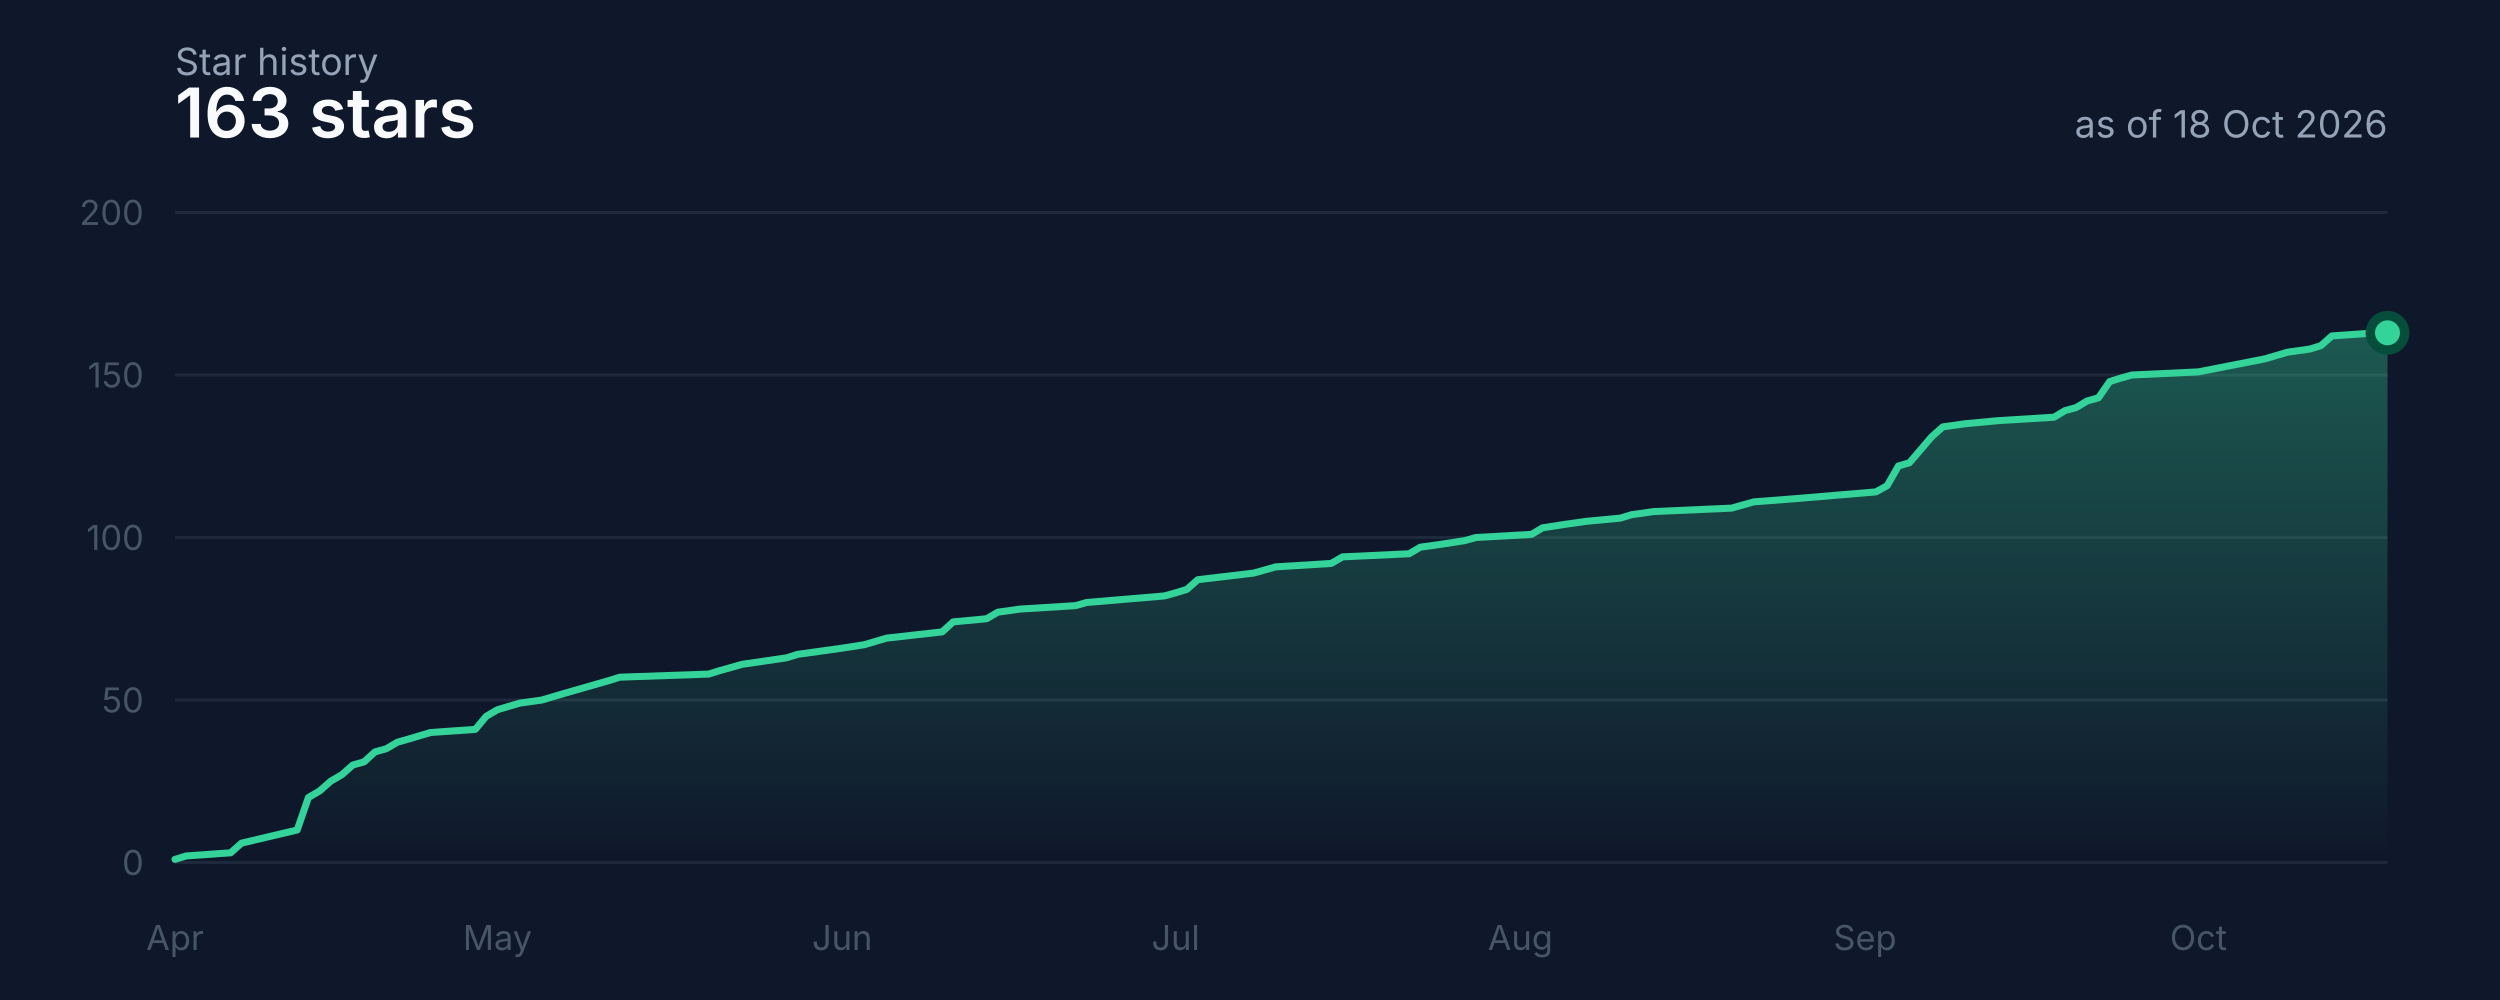
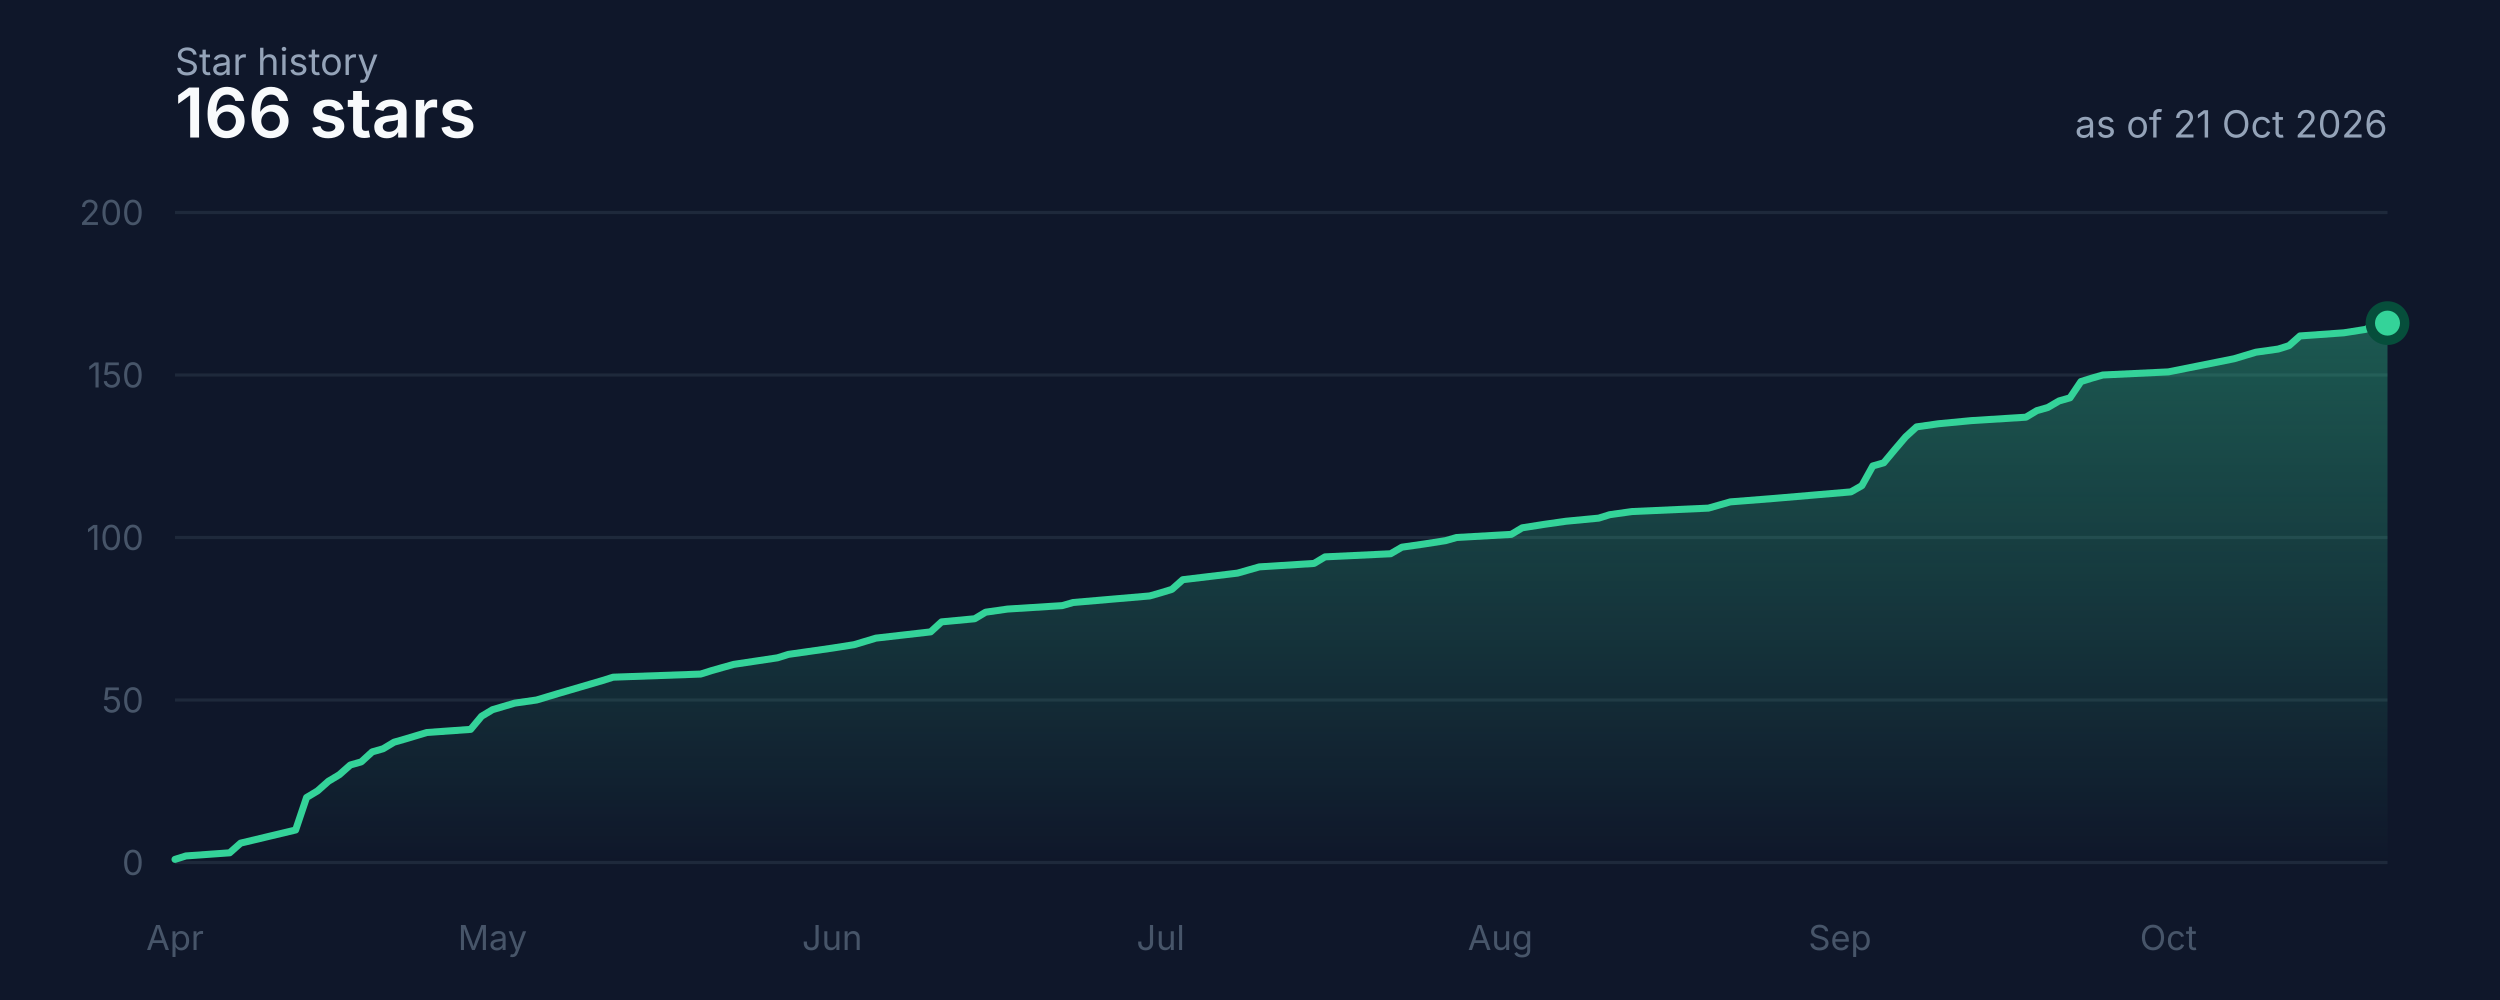
- <svg xmlns="http://www.w3.org/2000/svg" width="800" height="320" viewBox="0 0 800 320" role="img" aria-label="OpenSRE GitHub star history, 163 stars as of 2026-10-18">
+ <svg xmlns="http://www.w3.org/2000/svg" width="800" height="320" viewBox="0 0 800 320" role="img" aria-label="OpenSRE GitHub star history, 166 stars as of 2026-10-21">
  <rect width="100%" height="100%" fill="#0f172a" />
  <text x="56" y="24" fill="#94a3b8" font-family="ui-sans-serif, system-ui, -apple-system, sans-serif" font-size="12">Star history</text>
-   <text x="56" y="44" fill="#f8fafc" font-family="ui-sans-serif, system-ui, -apple-system, sans-serif" font-size="22" font-weight="600">163 stars</text>
-   <text x="764" y="44" fill="#94a3b8" font-family="ui-sans-serif, system-ui, -apple-system, sans-serif" font-size="12" text-anchor="end">as of 18 Oct 2026</text>
+   <text x="56" y="44" fill="#f8fafc" font-family="ui-sans-serif, system-ui, -apple-system, sans-serif" font-size="22" font-weight="600">166 stars</text>
+   <text x="764" y="44" fill="#94a3b8" font-family="ui-sans-serif, system-ui, -apple-system, sans-serif" font-size="12" text-anchor="end">as of 21 Oct 2026</text>
  <g font-family="ui-sans-serif, system-ui, -apple-system, sans-serif">
    <line x1="56" y1="276.0" x2="764" y2="276.0" stroke="#1e293b" stroke-width="1" />
    <text x="46" y="276.0" fill="#475569" font-size="11" text-anchor="end" dominant-baseline="middle">0</text>
    <line x1="56" y1="224.0" x2="764" y2="224.0" stroke="#1e293b" stroke-width="1" />
    <text x="46" y="224.0" fill="#475569" font-size="11" text-anchor="end" dominant-baseline="middle">50</text>
    <line x1="56" y1="172.0" x2="764" y2="172.0" stroke="#1e293b" stroke-width="1" />
    <text x="46" y="172.0" fill="#475569" font-size="11" text-anchor="end" dominant-baseline="middle">100</text>
    <line x1="56" y1="120.0" x2="764" y2="120.0" stroke="#1e293b" stroke-width="1" />
    <text x="46" y="120.0" fill="#475569" font-size="11" text-anchor="end" dominant-baseline="middle">150</text>
    <line x1="56" y1="68.0" x2="764" y2="68.0" stroke="#1e293b" stroke-width="1" />
    <text x="46" y="68.0" fill="#475569" font-size="11" text-anchor="end" dominant-baseline="middle">200</text>
    <text x="56.0" y="304" fill="#475569" font-size="11" text-anchor="middle">Apr</text>
-     <text x="159.2" y="304" fill="#475569" font-size="11" text-anchor="middle">May</text>
-     <text x="269.5" y="304" fill="#475569" font-size="11" text-anchor="middle">Jun</text>
-     <text x="376.2" y="304" fill="#475569" font-size="11" text-anchor="middle">Jul</text>
-     <text x="486.5" y="304" fill="#475569" font-size="11" text-anchor="middle">Aug</text>
-     <text x="596.8" y="304" fill="#475569" font-size="11" text-anchor="middle">Sep</text>
-     <text x="703.5" y="304" fill="#475569" font-size="11" text-anchor="middle">Oct</text>
+     <text x="157.6" y="304" fill="#475569" font-size="11" text-anchor="middle">May</text>
+     <text x="266.3" y="304" fill="#475569" font-size="11" text-anchor="middle">Jun</text>
+     <text x="371.4" y="304" fill="#475569" font-size="11" text-anchor="middle">Jul</text>
+     <text x="480.1" y="304" fill="#475569" font-size="11" text-anchor="middle">Aug</text>
+     <text x="588.8" y="304" fill="#475569" font-size="11" text-anchor="middle">Sep</text>
+     <text x="693.9" y="304" fill="#475569" font-size="11" text-anchor="middle">Oct</text>
  </g>
  <defs>
    <linearGradient id="fill-dark" x1="0" y1="0" x2="0" y2="1">
      <stop offset="0%" stop-color="#34d399" stop-opacity="0.35" />
      <stop offset="100%" stop-color="#34d399" stop-opacity="0" />
    </linearGradient>
  </defs>
-   <path d="M56.0,275.0 L59.6,273.9 L73.8,272.9 L77.3,269.8 L95.1,265.6 L98.7,255.2 L102.3,253.1 L105.8,250.0 L109.4,247.9 L112.9,244.8 L116.5,243.8 L120.0,240.6 L123.6,239.6 L127.2,237.5 L130.7,236.5 L137.8,234.4 L152.1,233.4 L155.6,229.2 L159.2,227.1 L166.3,225.0 L173.4,224.0 L180.5,221.9 L194.8,217.8 L198.3,216.7 L226.8,215.7 L230.3,214.6 L233.9,213.6 L237.4,212.6 L251.7,210.5 L255.2,209.4 L262.4,208.4 L269.5,207.4 L276.6,206.3 L283.7,204.2 L301.5,202.2 L305.0,199.0 L315.7,198.0 L319.3,195.9 L326.4,194.9 L344.2,193.8 L347.7,192.8 L372.6,190.7 L376.2,189.7 L379.8,188.6 L383.3,185.5 L401.1,183.4 L404.7,182.4 L408.2,181.4 L426.0,180.3 L429.6,178.2 L450.9,177.2 L454.5,175.1 L461.6,174.1 L468.7,173.0 L472.3,172.0 L490.1,171.0 L493.6,168.9 L500.7,167.8 L507.8,166.8 L518.5,165.8 L522.1,164.7 L529.2,163.7 L554.1,162.6 L561.2,160.6 L575.4,159.5 L600.3,157.4 L603.9,155.4 L607.5,149.1 L611.0,148.1 L614.6,143.9 L618.1,139.8 L621.7,136.6 L628.8,135.6 L639.5,134.6 L657.3,133.5 L660.8,131.4 L664.4,130.4 L667.9,128.3 L671.5,127.3 L675.1,122.1 L678.6,121.0 L682.2,120.0 L703.5,119.0 L724.9,114.8 L732.0,112.7 L739.1,111.7 L742.7,110.6 L746.2,107.5 L760.4,106.5 L764.0,106.5 L764.0,276.0 L56.0,276.0 Z" fill="url(#fill-dark)" />
-   <path d="M56.0,275.0 L59.6,273.9 L73.8,272.9 L77.3,269.8 L95.1,265.6 L98.7,255.2 L102.3,253.1 L105.8,250.0 L109.4,247.9 L112.9,244.8 L116.5,243.8 L120.0,240.6 L123.6,239.6 L127.2,237.5 L130.7,236.5 L137.8,234.4 L152.1,233.4 L155.6,229.2 L159.2,227.1 L166.3,225.0 L173.4,224.0 L180.5,221.9 L194.8,217.8 L198.3,216.7 L226.8,215.7 L230.3,214.6 L233.9,213.6 L237.4,212.6 L251.7,210.5 L255.2,209.4 L262.4,208.4 L269.5,207.4 L276.6,206.3 L283.7,204.2 L301.5,202.2 L305.0,199.0 L315.7,198.0 L319.3,195.9 L326.4,194.9 L344.2,193.8 L347.7,192.8 L372.6,190.7 L376.2,189.7 L379.8,188.6 L383.3,185.5 L401.1,183.4 L404.7,182.4 L408.2,181.4 L426.0,180.3 L429.6,178.2 L450.9,177.2 L454.5,175.1 L461.6,174.1 L468.7,173.0 L472.3,172.0 L490.1,171.0 L493.6,168.9 L500.7,167.8 L507.8,166.8 L518.5,165.8 L522.1,164.7 L529.2,163.7 L554.1,162.6 L561.2,160.6 L575.4,159.5 L600.3,157.4 L603.9,155.4 L607.5,149.1 L611.0,148.1 L614.6,143.9 L618.1,139.8 L621.7,136.6 L628.8,135.6 L639.5,134.6 L657.3,133.5 L660.8,131.4 L664.4,130.4 L667.9,128.3 L671.5,127.3 L675.1,122.1 L678.6,121.0 L682.2,120.0 L703.5,119.0 L724.9,114.8 L732.0,112.7 L739.1,111.7 L742.7,110.6 L746.2,107.5 L760.4,106.5 L764.0,106.5" fill="none" stroke="#34d399" stroke-width="2.25" stroke-linecap="round" stroke-linejoin="round" />
-   <circle cx="764.0" cy="106.5" r="7" fill="#064e3b" />
-   <circle cx="764.0" cy="106.5" r="4" fill="#34d399" />
+   <path d="M56.0,275.0 L59.5,273.9 L73.5,272.9 L77.0,269.8 L94.6,265.6 L98.1,255.2 L101.6,253.1 L105.1,250.0 L108.6,247.9 L112.1,244.8 L115.6,243.8 L119.1,240.6 L122.6,239.6 L126.1,237.5 L129.6,236.5 L136.6,234.4 L150.6,233.4 L154.1,229.2 L157.6,227.1 L164.7,225.0 L171.7,224.0 L178.7,221.9 L192.7,217.8 L196.2,216.7 L224.2,215.7 L227.7,214.6 L231.2,213.6 L234.8,212.6 L248.8,210.5 L252.3,209.4 L259.3,208.4 L266.3,207.4 L273.3,206.3 L280.3,204.2 L297.8,202.2 L301.3,199.0 L311.9,198.0 L315.4,195.9 L322.4,194.9 L339.9,193.8 L343.4,192.8 L367.9,190.7 L371.4,189.7 L375.0,188.6 L378.5,185.5 L396.0,183.4 L399.5,182.4 L403.0,181.4 L420.5,180.3 L424.0,178.2 L445.0,177.2 L448.6,175.1 L455.6,174.1 L462.6,173.0 L466.1,172.0 L483.6,171.0 L487.1,168.9 L494.1,167.8 L501.1,166.8 L511.6,165.8 L515.1,164.7 L522.2,163.7 L546.7,162.6 L553.7,160.6 L567.7,159.5 L592.3,157.4 L595.8,155.4 L599.3,149.1 L602.8,148.1 L606.3,143.9 L609.8,139.8 L613.3,136.6 L620.3,135.6 L630.8,134.6 L648.3,133.5 L651.8,131.4 L655.3,130.4 L658.9,128.3 L662.4,127.3 L665.9,122.1 L669.4,121.0 L672.9,120.0 L693.9,119.0 L714.9,114.8 L721.9,112.7 L729.0,111.7 L732.5,110.6 L736.0,107.5 L750.0,106.5 L757.0,105.4 L760.5,103.4 L764.0,103.4 L764.0,276.0 L56.0,276.0 Z" fill="url(#fill-dark)" />
+   <path d="M56.0,275.0 L59.5,273.9 L73.5,272.9 L77.0,269.8 L94.6,265.6 L98.1,255.2 L101.6,253.1 L105.1,250.0 L108.6,247.9 L112.1,244.8 L115.6,243.8 L119.1,240.6 L122.6,239.6 L126.1,237.5 L129.6,236.5 L136.6,234.4 L150.6,233.4 L154.1,229.2 L157.6,227.1 L164.7,225.0 L171.7,224.0 L178.7,221.9 L192.7,217.8 L196.2,216.7 L224.2,215.7 L227.7,214.6 L231.2,213.6 L234.8,212.6 L248.8,210.5 L252.3,209.4 L259.3,208.4 L266.3,207.4 L273.3,206.3 L280.3,204.2 L297.8,202.2 L301.3,199.0 L311.9,198.0 L315.4,195.9 L322.4,194.9 L339.9,193.8 L343.4,192.8 L367.9,190.7 L371.4,189.7 L375.0,188.6 L378.5,185.5 L396.0,183.4 L399.5,182.4 L403.0,181.4 L420.5,180.3 L424.0,178.2 L445.0,177.2 L448.6,175.1 L455.6,174.1 L462.6,173.0 L466.1,172.0 L483.6,171.0 L487.1,168.9 L494.1,167.8 L501.1,166.8 L511.6,165.8 L515.1,164.7 L522.2,163.7 L546.7,162.6 L553.7,160.6 L567.7,159.5 L592.3,157.4 L595.8,155.4 L599.3,149.1 L602.8,148.1 L606.3,143.9 L609.8,139.8 L613.3,136.6 L620.3,135.6 L630.8,134.6 L648.3,133.5 L651.8,131.4 L655.3,130.4 L658.9,128.3 L662.4,127.3 L665.9,122.1 L669.4,121.0 L672.9,120.0 L693.9,119.0 L714.9,114.8 L721.9,112.7 L729.0,111.7 L732.5,110.6 L736.0,107.5 L750.0,106.5 L757.0,105.4 L760.5,103.4 L764.0,103.4" fill="none" stroke="#34d399" stroke-width="2.25" stroke-linecap="round" stroke-linejoin="round" />
+   <circle cx="764.0" cy="103.4" r="7" fill="#064e3b" />
+   <circle cx="764.0" cy="103.4" r="4" fill="#34d399" />
</svg>
